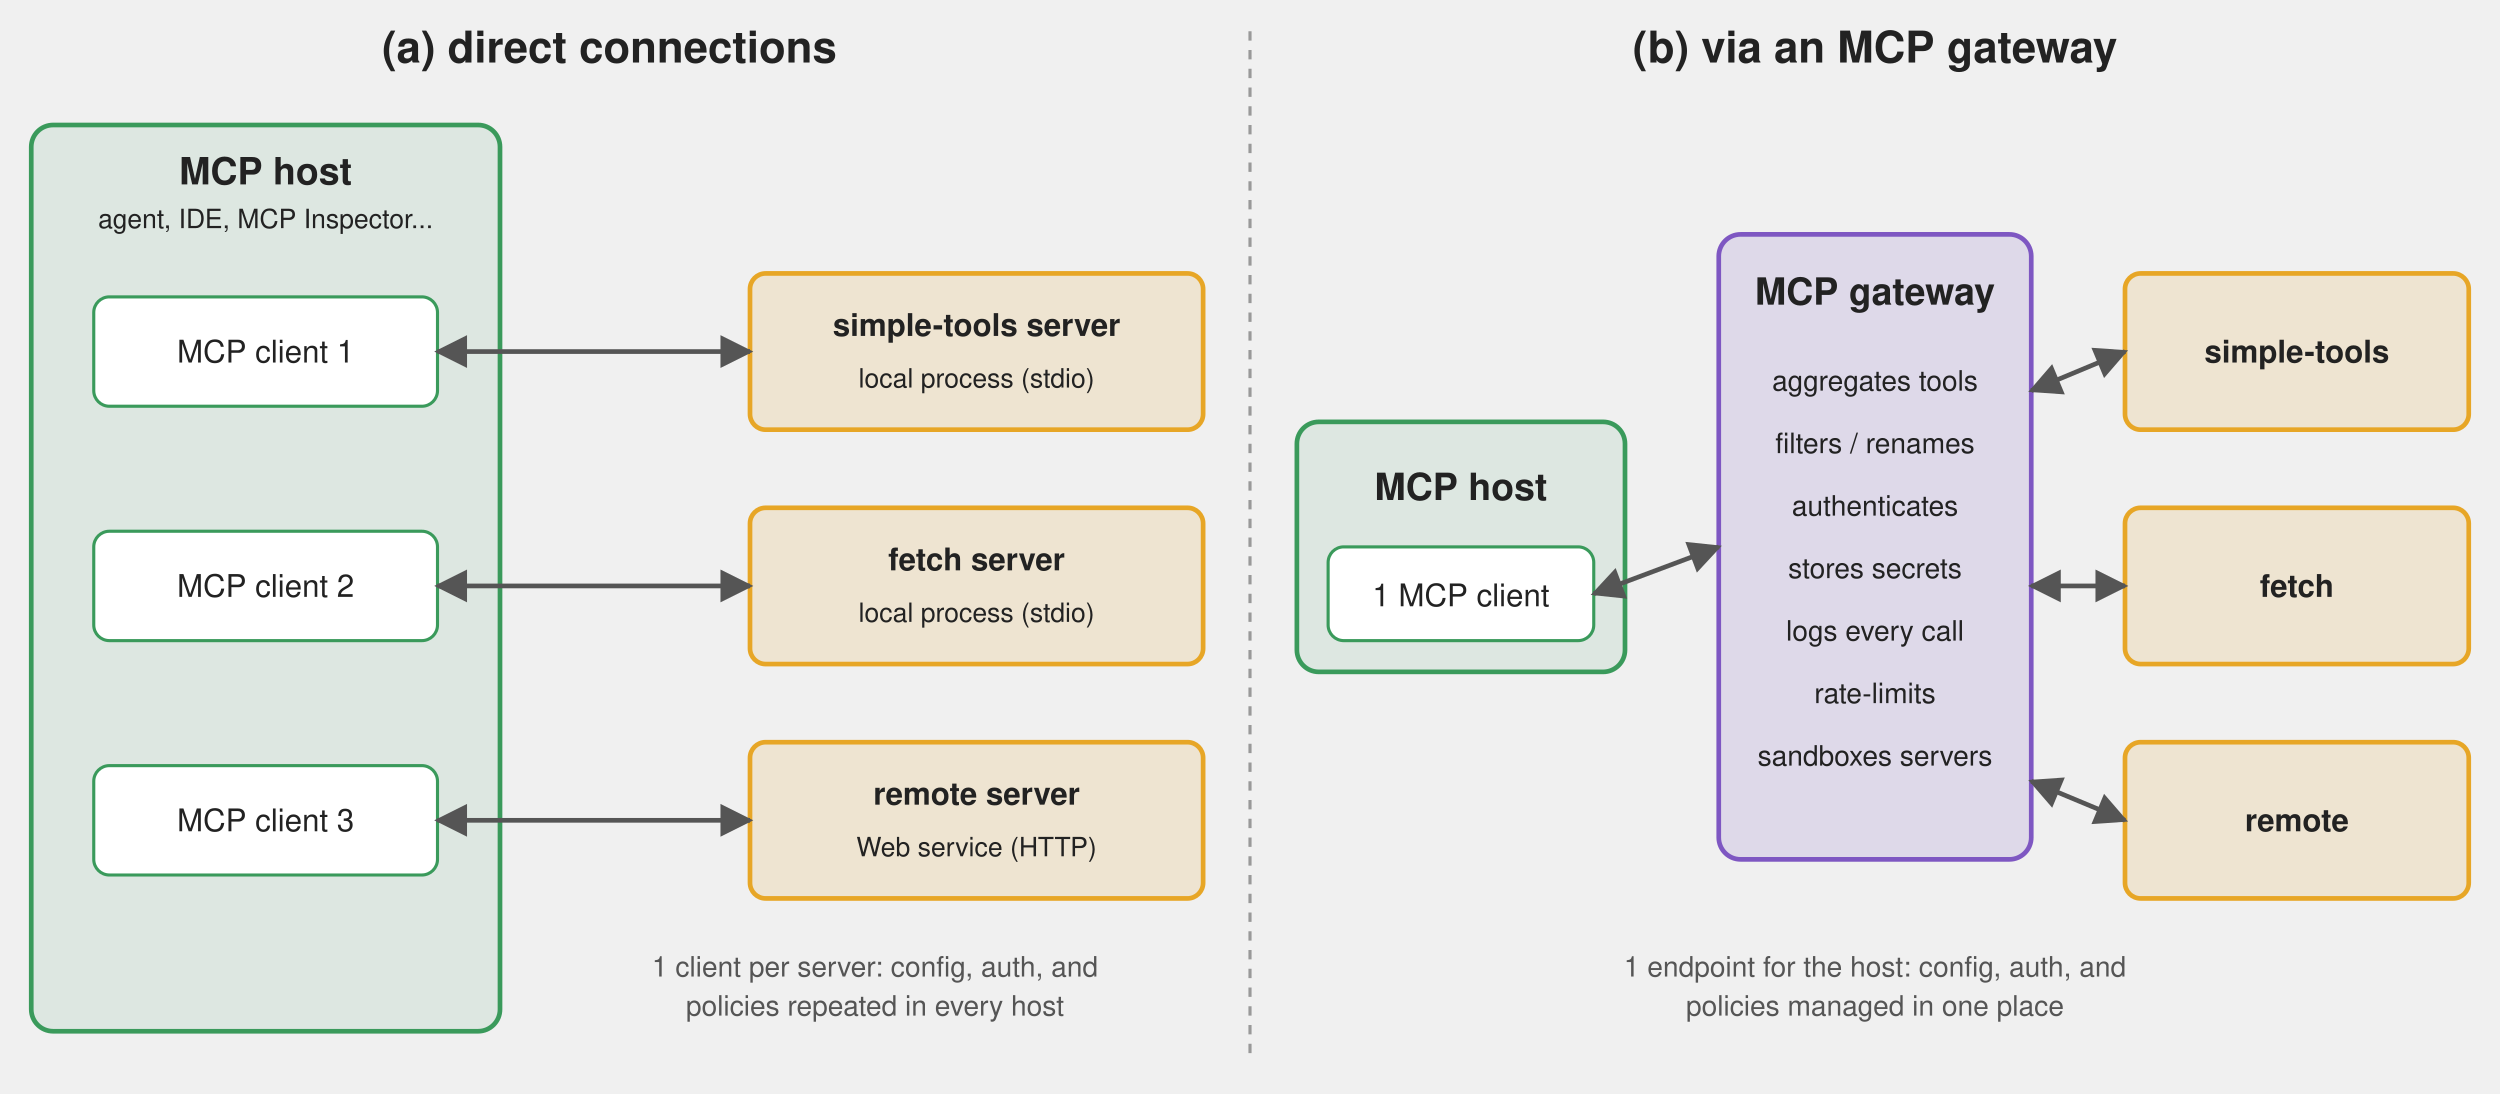
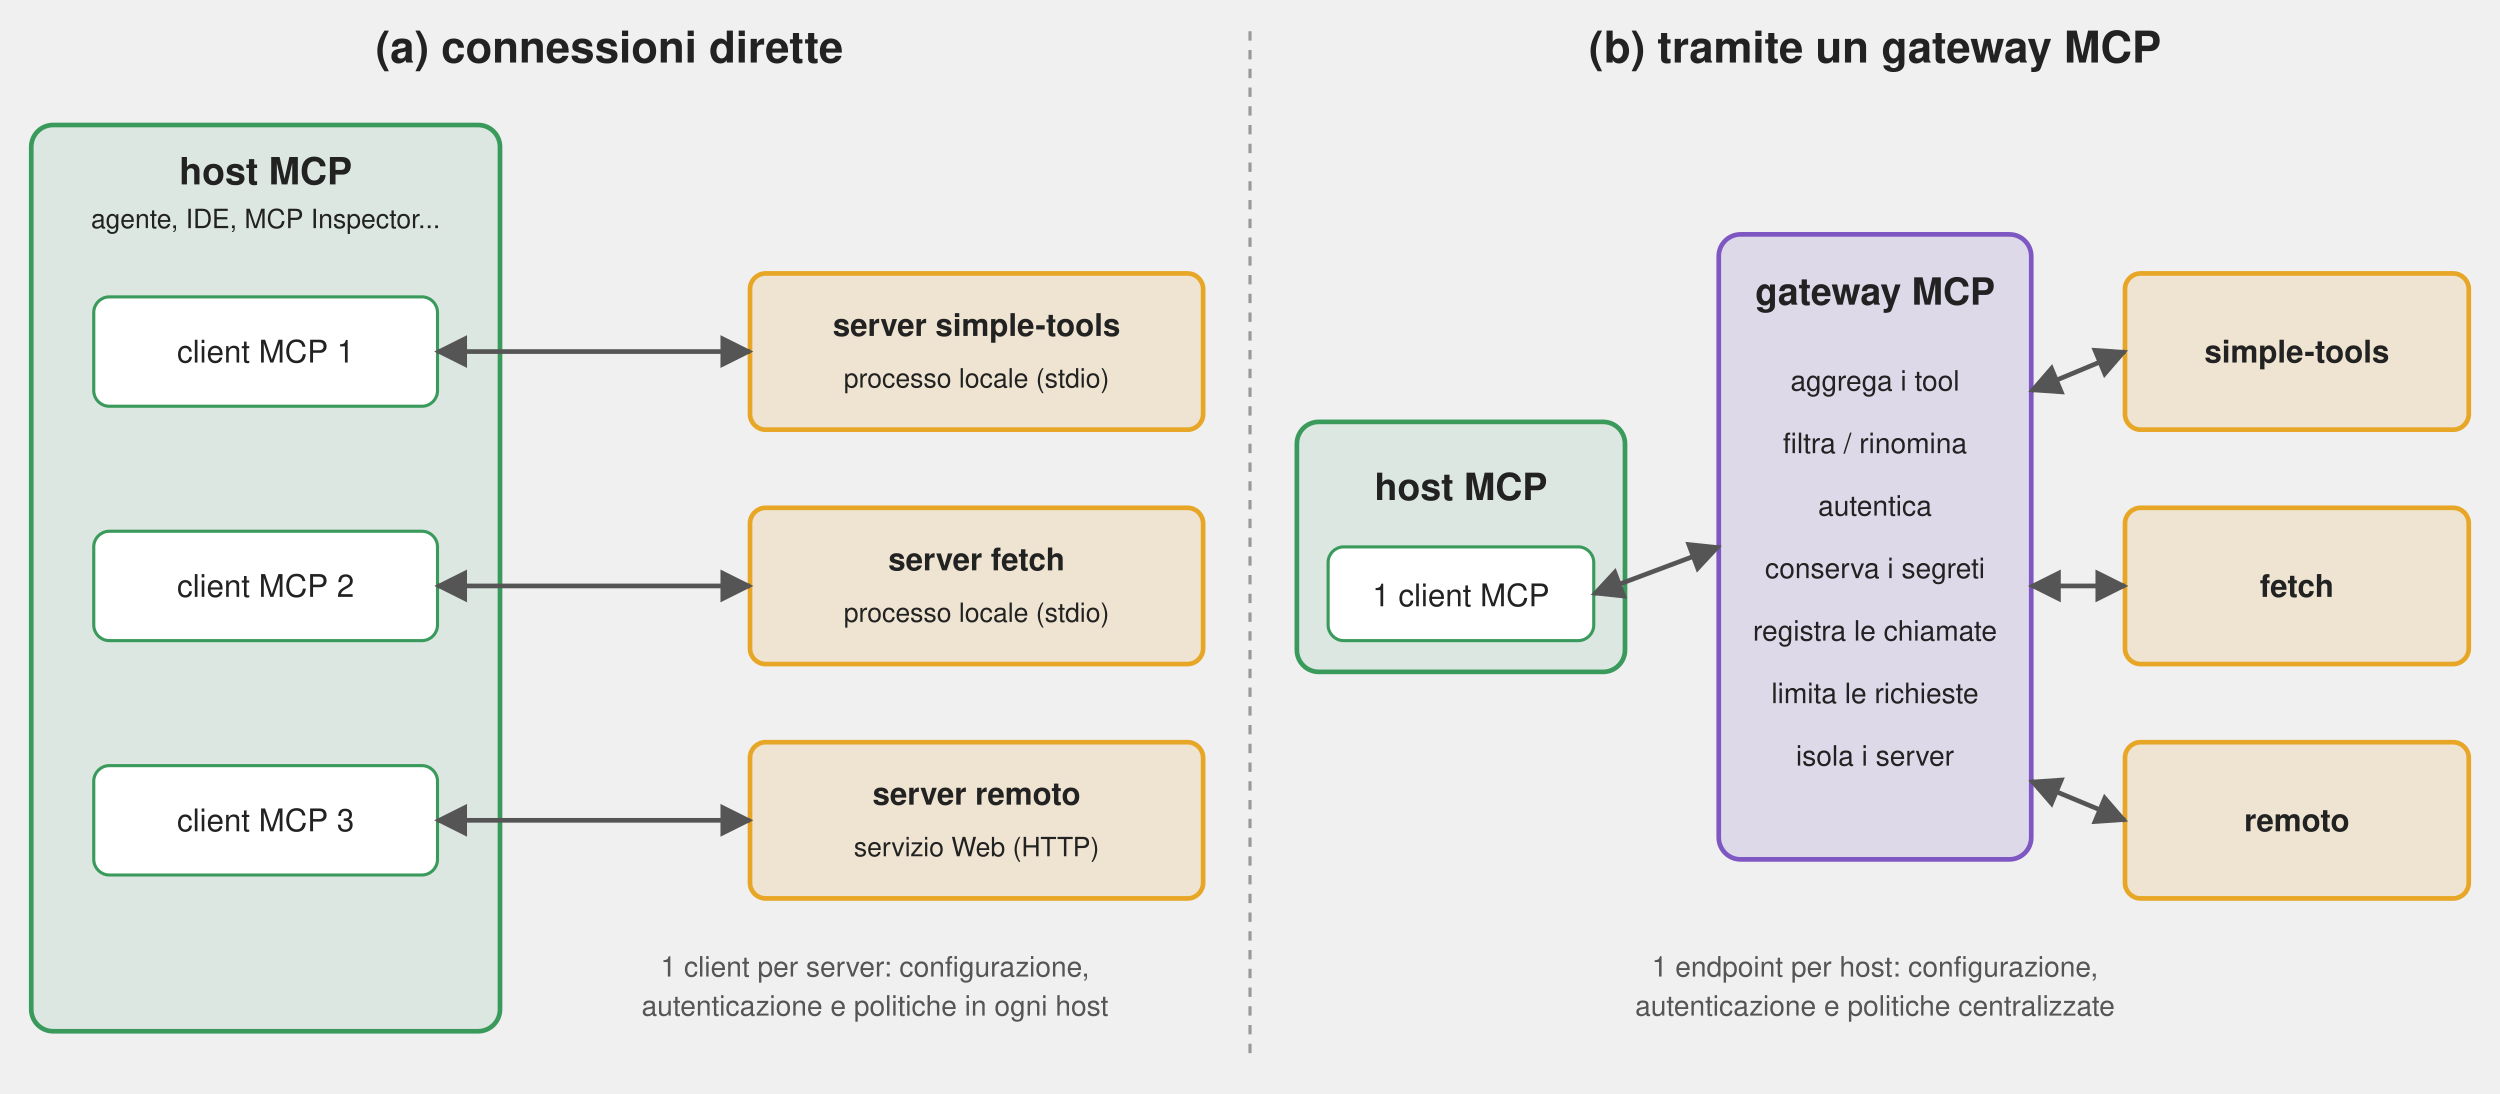
<svg xmlns="http://www.w3.org/2000/svg" viewBox="0 0 1600 700" font-family="Signika Negative, Helvetica, Arial, sans-serif" text-anchor="middle" fill="#222">
  <defs>
    <marker id="a" viewBox="0 0 10 10" refX="9" refY="5" markerWidth="7" markerHeight="7" orient="auto-start-reverse">
      <path d="M0,0 L10,5 L0,10 z" fill="#555" />
    </marker>
  </defs>
-   <text x="390" y="40" font-size="28" font-weight="600">(a) direct connections</text>
-   <text x="1200" y="40" font-size="28" font-weight="600">(b) via an MCP gateway</text>
+   <text x="390" y="40" font-size="28" font-weight="600">(a) connessioni dirette</text>
+   <text x="1200" y="40" font-size="28" font-weight="600">(b) tramite un gateway MCP</text>
  <line x1="800" y1="20" x2="800" y2="680" stroke="#999" stroke-width="2" stroke-dasharray="6,6" />
  <rect x="20" y="80" width="300" height="580" rx="14" fill="#3a9a5b" fill-opacity="0.10" stroke="#3a9a5b" stroke-width="3" />
-   <text x="170" y="118" font-size="24" font-weight="600">MCP host</text>
-   <text x="170" y="146" font-size="17">agent, IDE, MCP Inspector...</text>
+   <text x="170" y="118" font-size="24" font-weight="600">host MCP</text>
+   <text x="170" y="146" font-size="17">agente, IDE, MCP Inspector...</text>
  <g font-size="20">
    <rect x="60" y="190" width="220" height="70" rx="10" fill="#fff" stroke="#3a9a5b" stroke-width="2" />
-     <text x="170" y="232">MCP client 1</text>
+     <text x="170" y="232">client MCP 1</text>
    <rect x="60" y="340" width="220" height="70" rx="10" fill="#fff" stroke="#3a9a5b" stroke-width="2" />
-     <text x="170" y="382">MCP client 2</text>
+     <text x="170" y="382">client MCP 2</text>
    <rect x="60" y="490" width="220" height="70" rx="10" fill="#fff" stroke="#3a9a5b" stroke-width="2" />
-     <text x="170" y="532">MCP client 3</text>
+     <text x="170" y="532">client MCP 3</text>
  </g>
  <g font-size="20">
    <rect x="480" y="175" width="290" height="100" rx="10" fill="#e7a626" fill-opacity="0.15" stroke="#e7a626" stroke-width="3" />
-     <text x="625" y="215" font-weight="600">simple-tools server</text>
-     <text x="625" y="248" font-size="17">local process (stdio)</text>
+     <text x="625" y="215" font-weight="600">server simple-tools</text>
+     <text x="625" y="248" font-size="17">processo locale (stdio)</text>
    <rect x="480" y="325" width="290" height="100" rx="10" fill="#e7a626" fill-opacity="0.15" stroke="#e7a626" stroke-width="3" />
-     <text x="625" y="365" font-weight="600">fetch server</text>
-     <text x="625" y="398" font-size="17">local process (stdio)</text>
+     <text x="625" y="365" font-weight="600">server fetch</text>
+     <text x="625" y="398" font-size="17">processo locale (stdio)</text>
    <rect x="480" y="475" width="290" height="100" rx="10" fill="#e7a626" fill-opacity="0.15" stroke="#e7a626" stroke-width="3" />
-     <text x="625" y="515" font-weight="600">remote server</text>
-     <text x="625" y="548" font-size="17">Web service (HTTP)</text>
+     <text x="625" y="515" font-weight="600">server remoto</text>
+     <text x="625" y="548" font-size="17">servizio Web (HTTP)</text>
  </g>
  <g stroke="#555" stroke-width="3">
    <line x1="280" y1="225" x2="480" y2="225" marker-start="url(#a)" marker-end="url(#a)" />
    <line x1="280" y1="375" x2="480" y2="375" marker-start="url(#a)" marker-end="url(#a)" />
    <line x1="280" y1="525" x2="480" y2="525" marker-start="url(#a)" marker-end="url(#a)" />
  </g>
-   <text x="560" y="625" font-size="18" fill="#555">1 client per server: config, auth, and</text>
-   <text x="560" y="650" font-size="18" fill="#555">policies repeated in every host</text>
+   <text x="560" y="625" font-size="18" fill="#555">1 client per server: configurazione,</text>
+   <text x="560" y="650" font-size="18" fill="#555">autenticazione e politiche in ogni host</text>
  <rect x="830" y="270" width="210" height="160" rx="14" fill="#3a9a5b" fill-opacity="0.10" stroke="#3a9a5b" stroke-width="3" />
-   <text x="935" y="320" font-size="24" font-weight="600">MCP host</text>
+   <text x="935" y="320" font-size="24" font-weight="600">host MCP</text>
  <rect x="850" y="350" width="170" height="60" rx="10" fill="#fff" stroke="#3a9a5b" stroke-width="2" />
-   <text x="935" y="388" font-size="20">1 MCP client</text>
+   <text x="935" y="388" font-size="20">1 client MCP</text>
  <rect x="1100" y="150" width="200" height="400" rx="14" fill="#7e57c2" fill-opacity="0.15" stroke="#7e57c2" stroke-width="3" />
-   <text x="1200" y="195" font-size="24" font-weight="600">MCP gateway</text>
+   <text x="1200" y="195" font-size="24" font-weight="600">gateway MCP</text>
  <g font-size="18">
-     <text x="1200" y="250">aggregates tools</text>
-     <text x="1200" y="290">filters / renames</text>
-     <text x="1200" y="330">authenticates</text>
-     <text x="1200" y="370">stores secrets</text>
-     <text x="1200" y="410">logs every call</text>
-     <text x="1200" y="450">rate-limits</text>
-     <text x="1200" y="490">sandboxes servers</text>
+     <text x="1200" y="250">aggrega i tool</text>
+     <text x="1200" y="290">filtra / rinomina</text>
+     <text x="1200" y="330">autentica</text>
+     <text x="1200" y="370">conserva i segreti</text>
+     <text x="1200" y="410">registra le chiamate</text>
+     <text x="1200" y="450">limita le richieste</text>
+     <text x="1200" y="490">isola i server</text>
  </g>
  <line x1="1020" y1="380" x2="1100" y2="350" stroke="#555" stroke-width="3" marker-start="url(#a)" marker-end="url(#a)" />
  <g font-size="20">
    <rect x="1360" y="175" width="220" height="100" rx="10" fill="#e7a626" fill-opacity="0.15" stroke="#e7a626" stroke-width="3" />
    <text x="1470" y="232" font-weight="600">simple-tools</text>
    <rect x="1360" y="325" width="220" height="100" rx="10" fill="#e7a626" fill-opacity="0.15" stroke="#e7a626" stroke-width="3" />
    <text x="1470" y="382" font-weight="600">fetch</text>
    <rect x="1360" y="475" width="220" height="100" rx="10" fill="#e7a626" fill-opacity="0.15" stroke="#e7a626" stroke-width="3" />
-     <text x="1470" y="532" font-weight="600">remote</text>
+     <text x="1470" y="532" font-weight="600">remoto</text>
  </g>
  <g stroke="#555" stroke-width="3">
    <line x1="1300" y1="250" x2="1360" y2="225" marker-start="url(#a)" marker-end="url(#a)" />
    <line x1="1300" y1="375" x2="1360" y2="375" marker-start="url(#a)" marker-end="url(#a)" />
    <line x1="1300" y1="500" x2="1360" y2="525" marker-start="url(#a)" marker-end="url(#a)" />
  </g>
-   <text x="1200" y="625" font-size="18" fill="#555">1 endpoint for the host: config, auth, and</text>
-   <text x="1200" y="650" font-size="18" fill="#555">policies managed in one place</text>
+   <text x="1200" y="625" font-size="18" fill="#555">1 endpoint per host: configurazione,</text>
+   <text x="1200" y="650" font-size="18" fill="#555">autenticazione e politiche centralizzate</text>
</svg>
